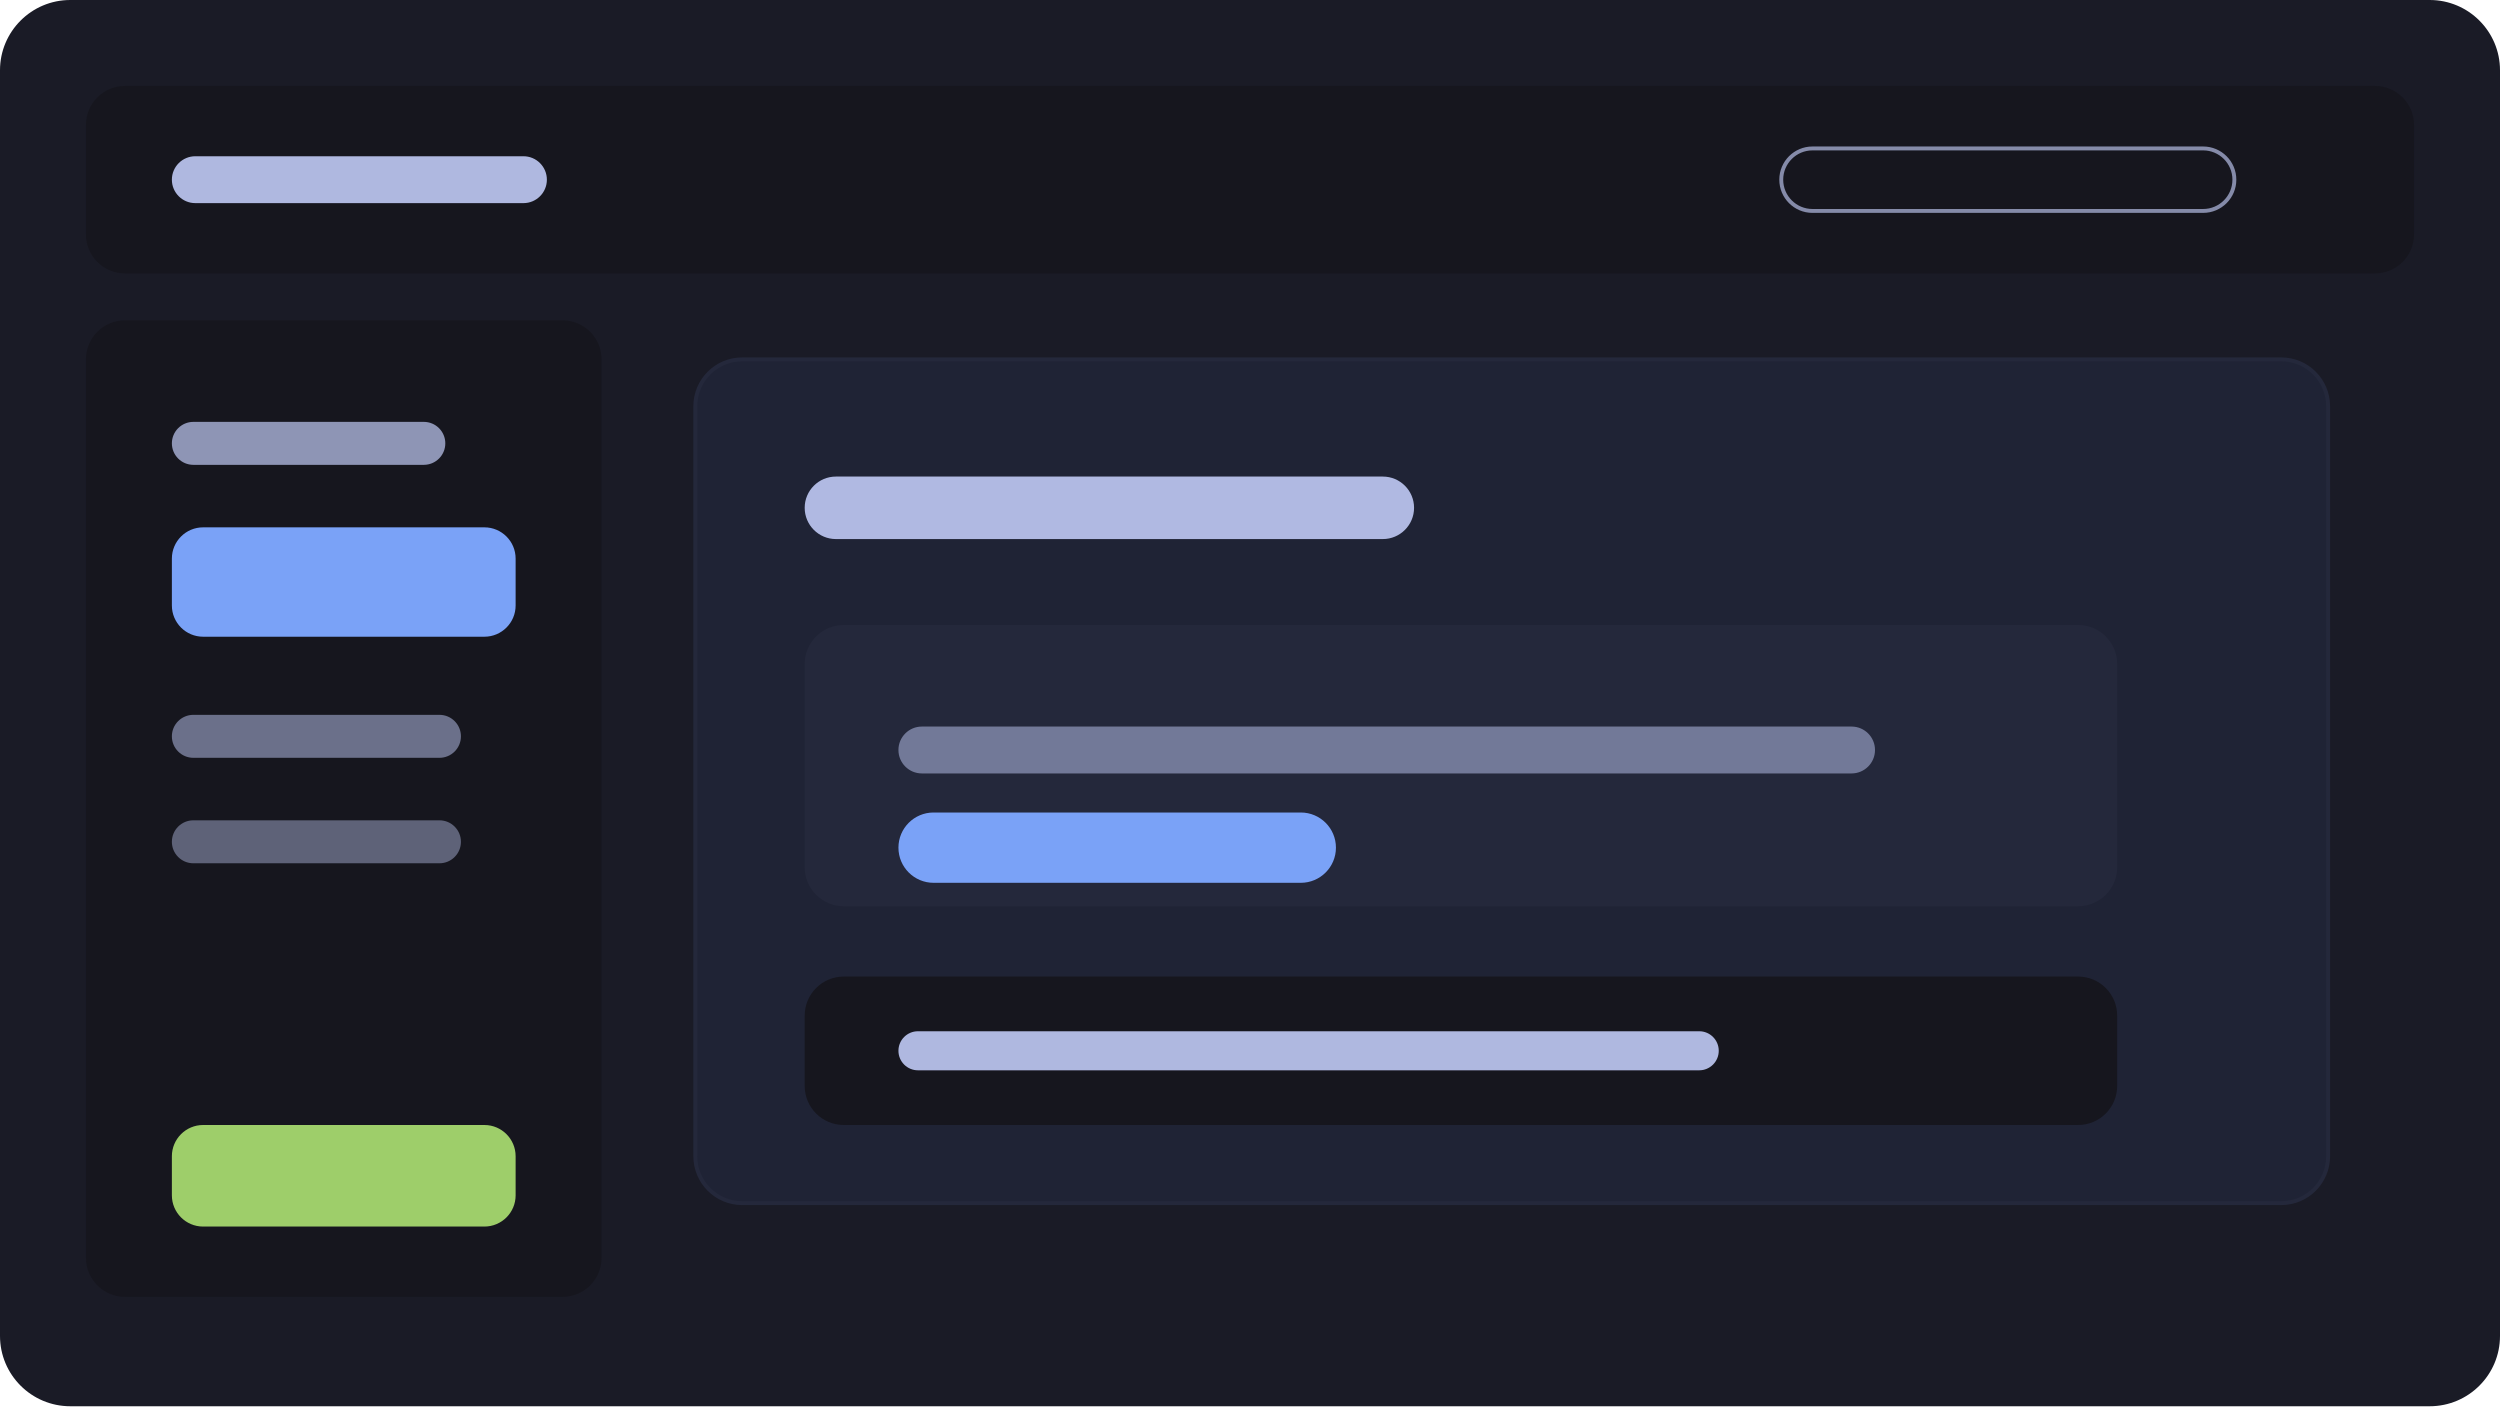
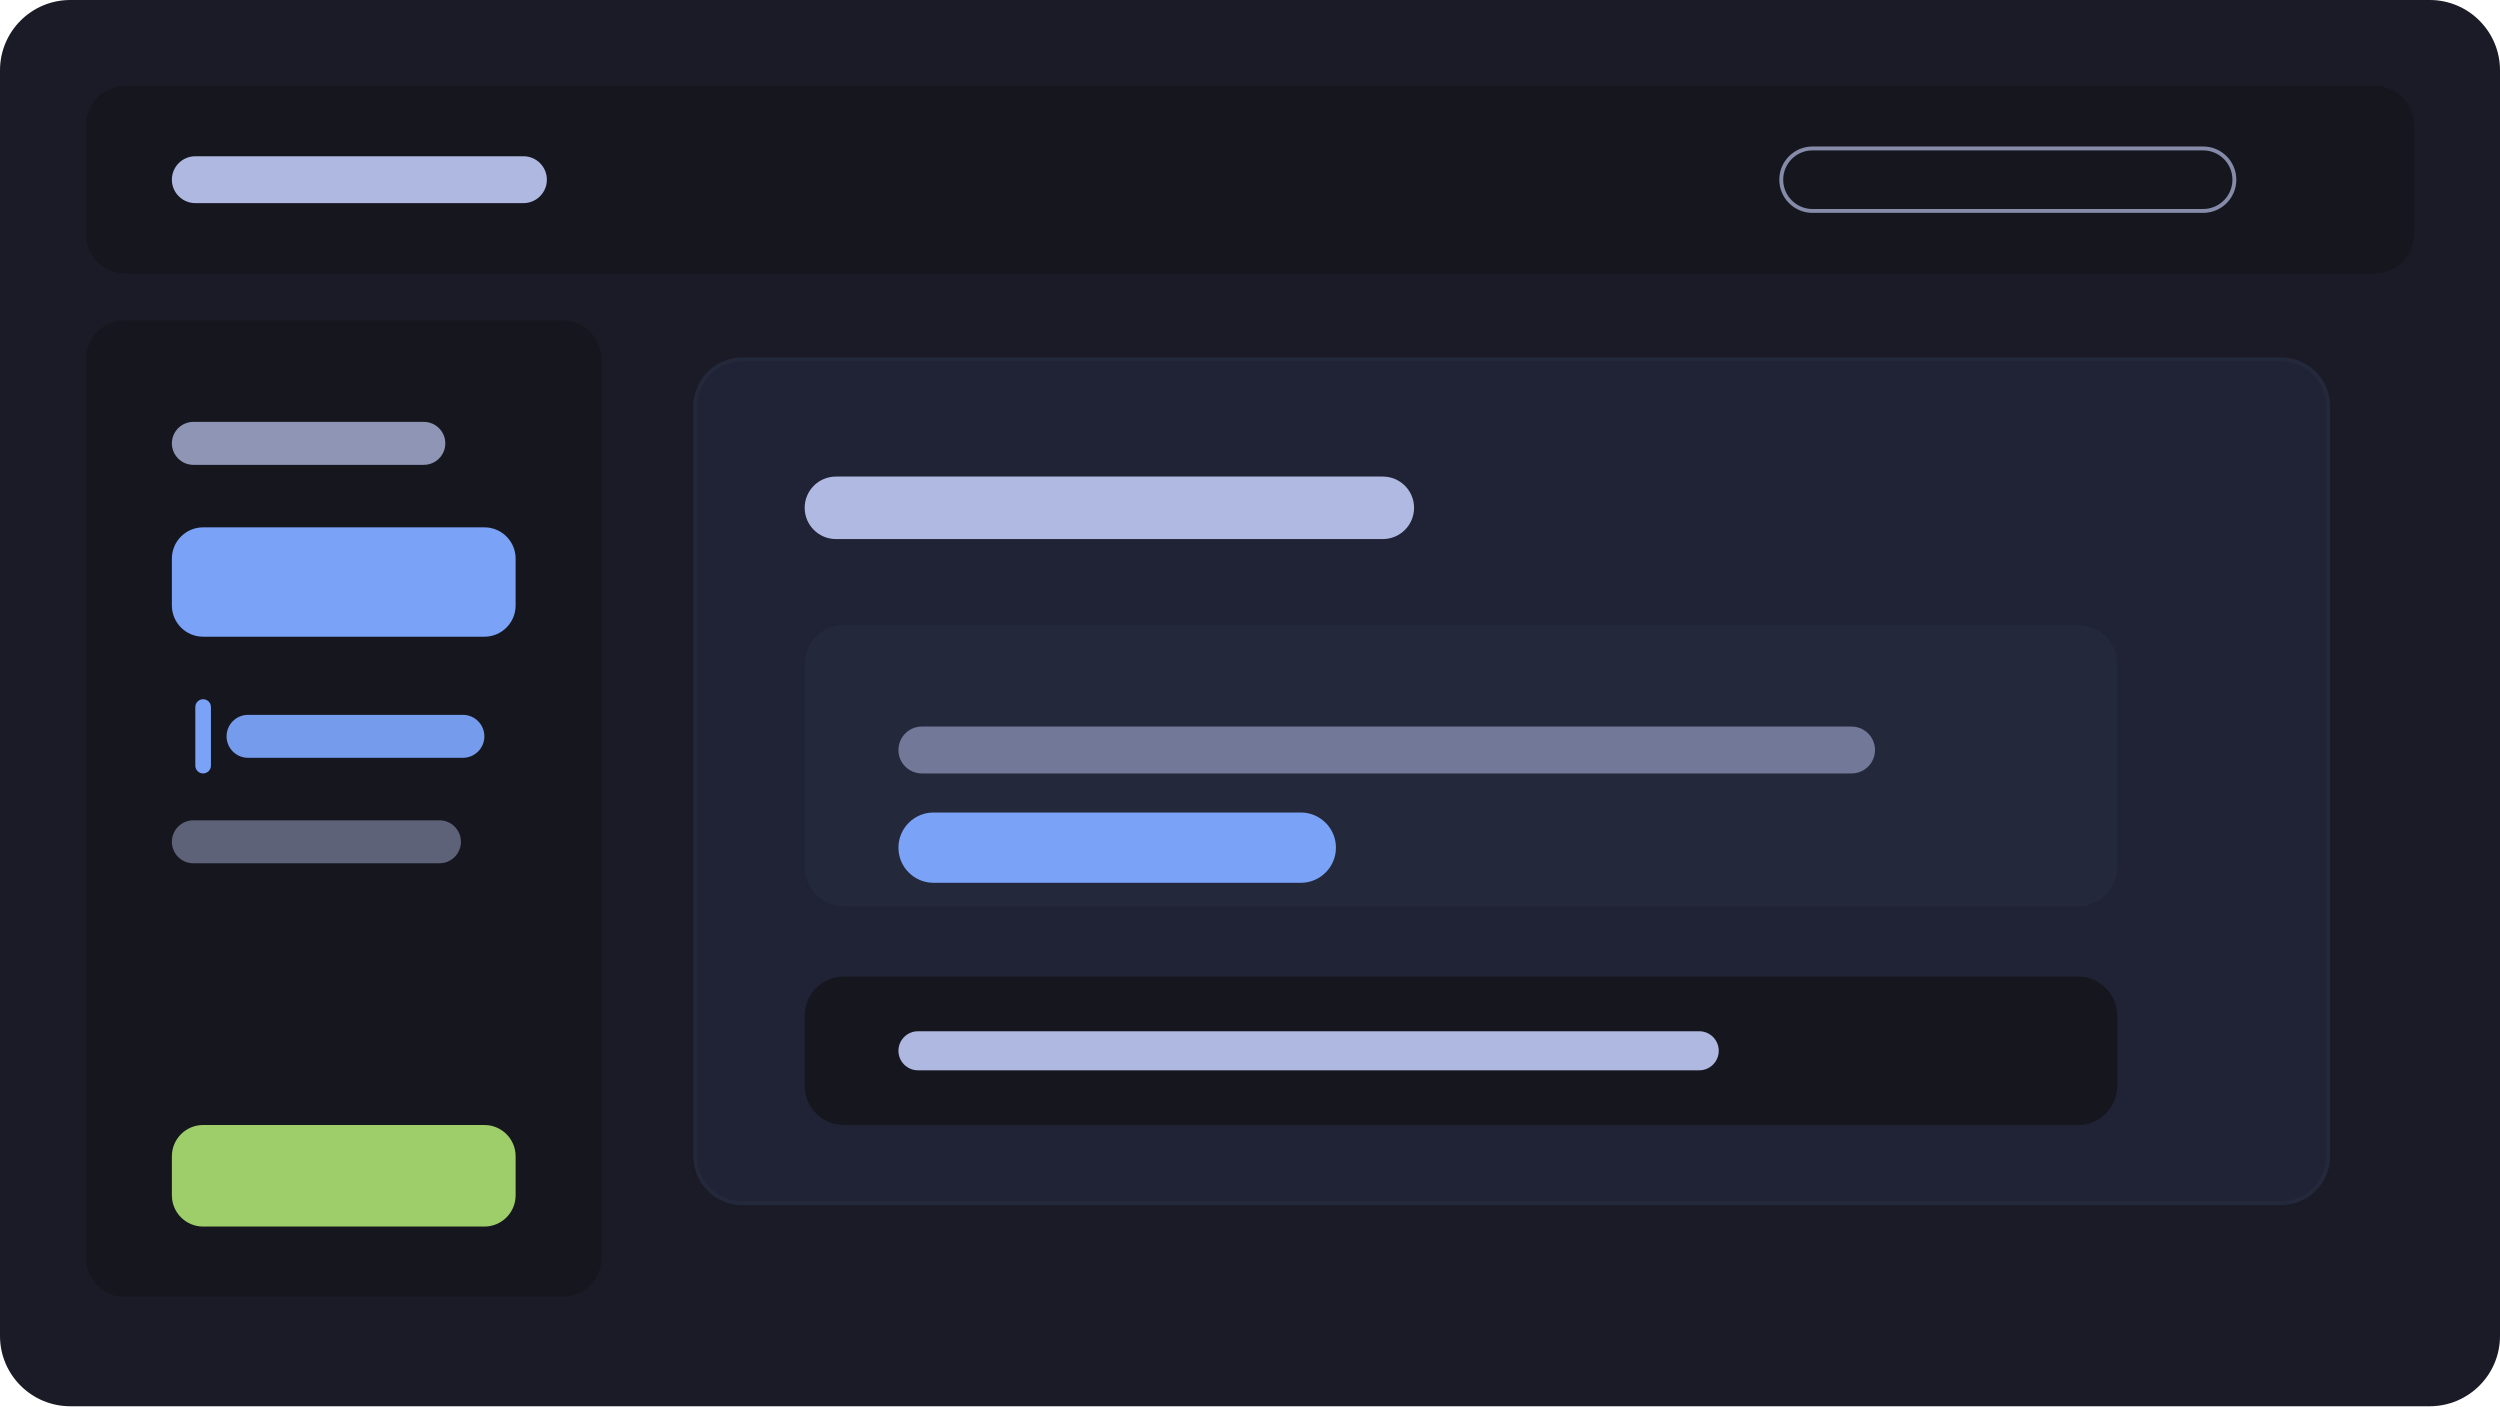
<svg xmlns="http://www.w3.org/2000/svg" width="640" height="360" viewBox="0 0 640 360" role="img" aria-label="Tokyo Night Inspired dark preview">
  <rect width="640" height="360" rx="18" fill="#1a1b26" />
  <rect x="22" y="22" width="596" height="48" rx="10" fill="#16161e" />
  <rect x="44" y="40" width="96" height="12" rx="6" fill="#c0caf5" opacity="0.9" />
  <rect x="456" y="38" width="116" height="16" rx="8" fill="none" stroke="#c0caf5" opacity="0.65" />
  <rect x="22" y="82" width="132" height="250" rx="10" fill="#16161e" />
  <rect x="44" y="108" width="70" height="11" rx="5.5" fill="#c0caf5" opacity="0.7" />
  <rect x="44" y="135" width="88" height="28" rx="8" fill="#7aa2f7" />
-   <rect x="44" y="183" width="74" height="11" rx="5.5" fill="#c0caf5" opacity="0.5" />
+   <rect x="58" y="183" width="66" height="11" rx="5.5" fill="#7aa2f7" opacity="0.95" />
+   <rect x="50" y="179" width="4" height="19" rx="2" fill="#7aa2f7" />
  <rect x="44" y="210" width="74" height="11" rx="5.5" fill="#c0caf5" opacity="0.42" />
  <rect x="44" y="288" width="88" height="26" rx="8" fill="#9ece6a" />
  <rect x="178" y="92" width="418" height="216" rx="12" fill="#1f2335" stroke="#24283b" />
  <rect x="206" y="122" width="156" height="16" rx="8" fill="#c0caf5" opacity="0.9" />
  <rect x="206" y="160" width="336" height="72" rx="10" fill="#24283b" />
  <rect x="230" y="186" width="250" height="12" rx="6" fill="#c0caf5" opacity="0.5" />
  <rect x="230" y="208" width="112" height="18" rx="9" fill="#7aa2f7" />
  <rect x="206" y="250" width="336" height="38" rx="10" fill="#16161e" />
  <rect x="230" y="264" width="210" height="10" rx="5" fill="#c0caf5" opacity="0.9" />
</svg>
